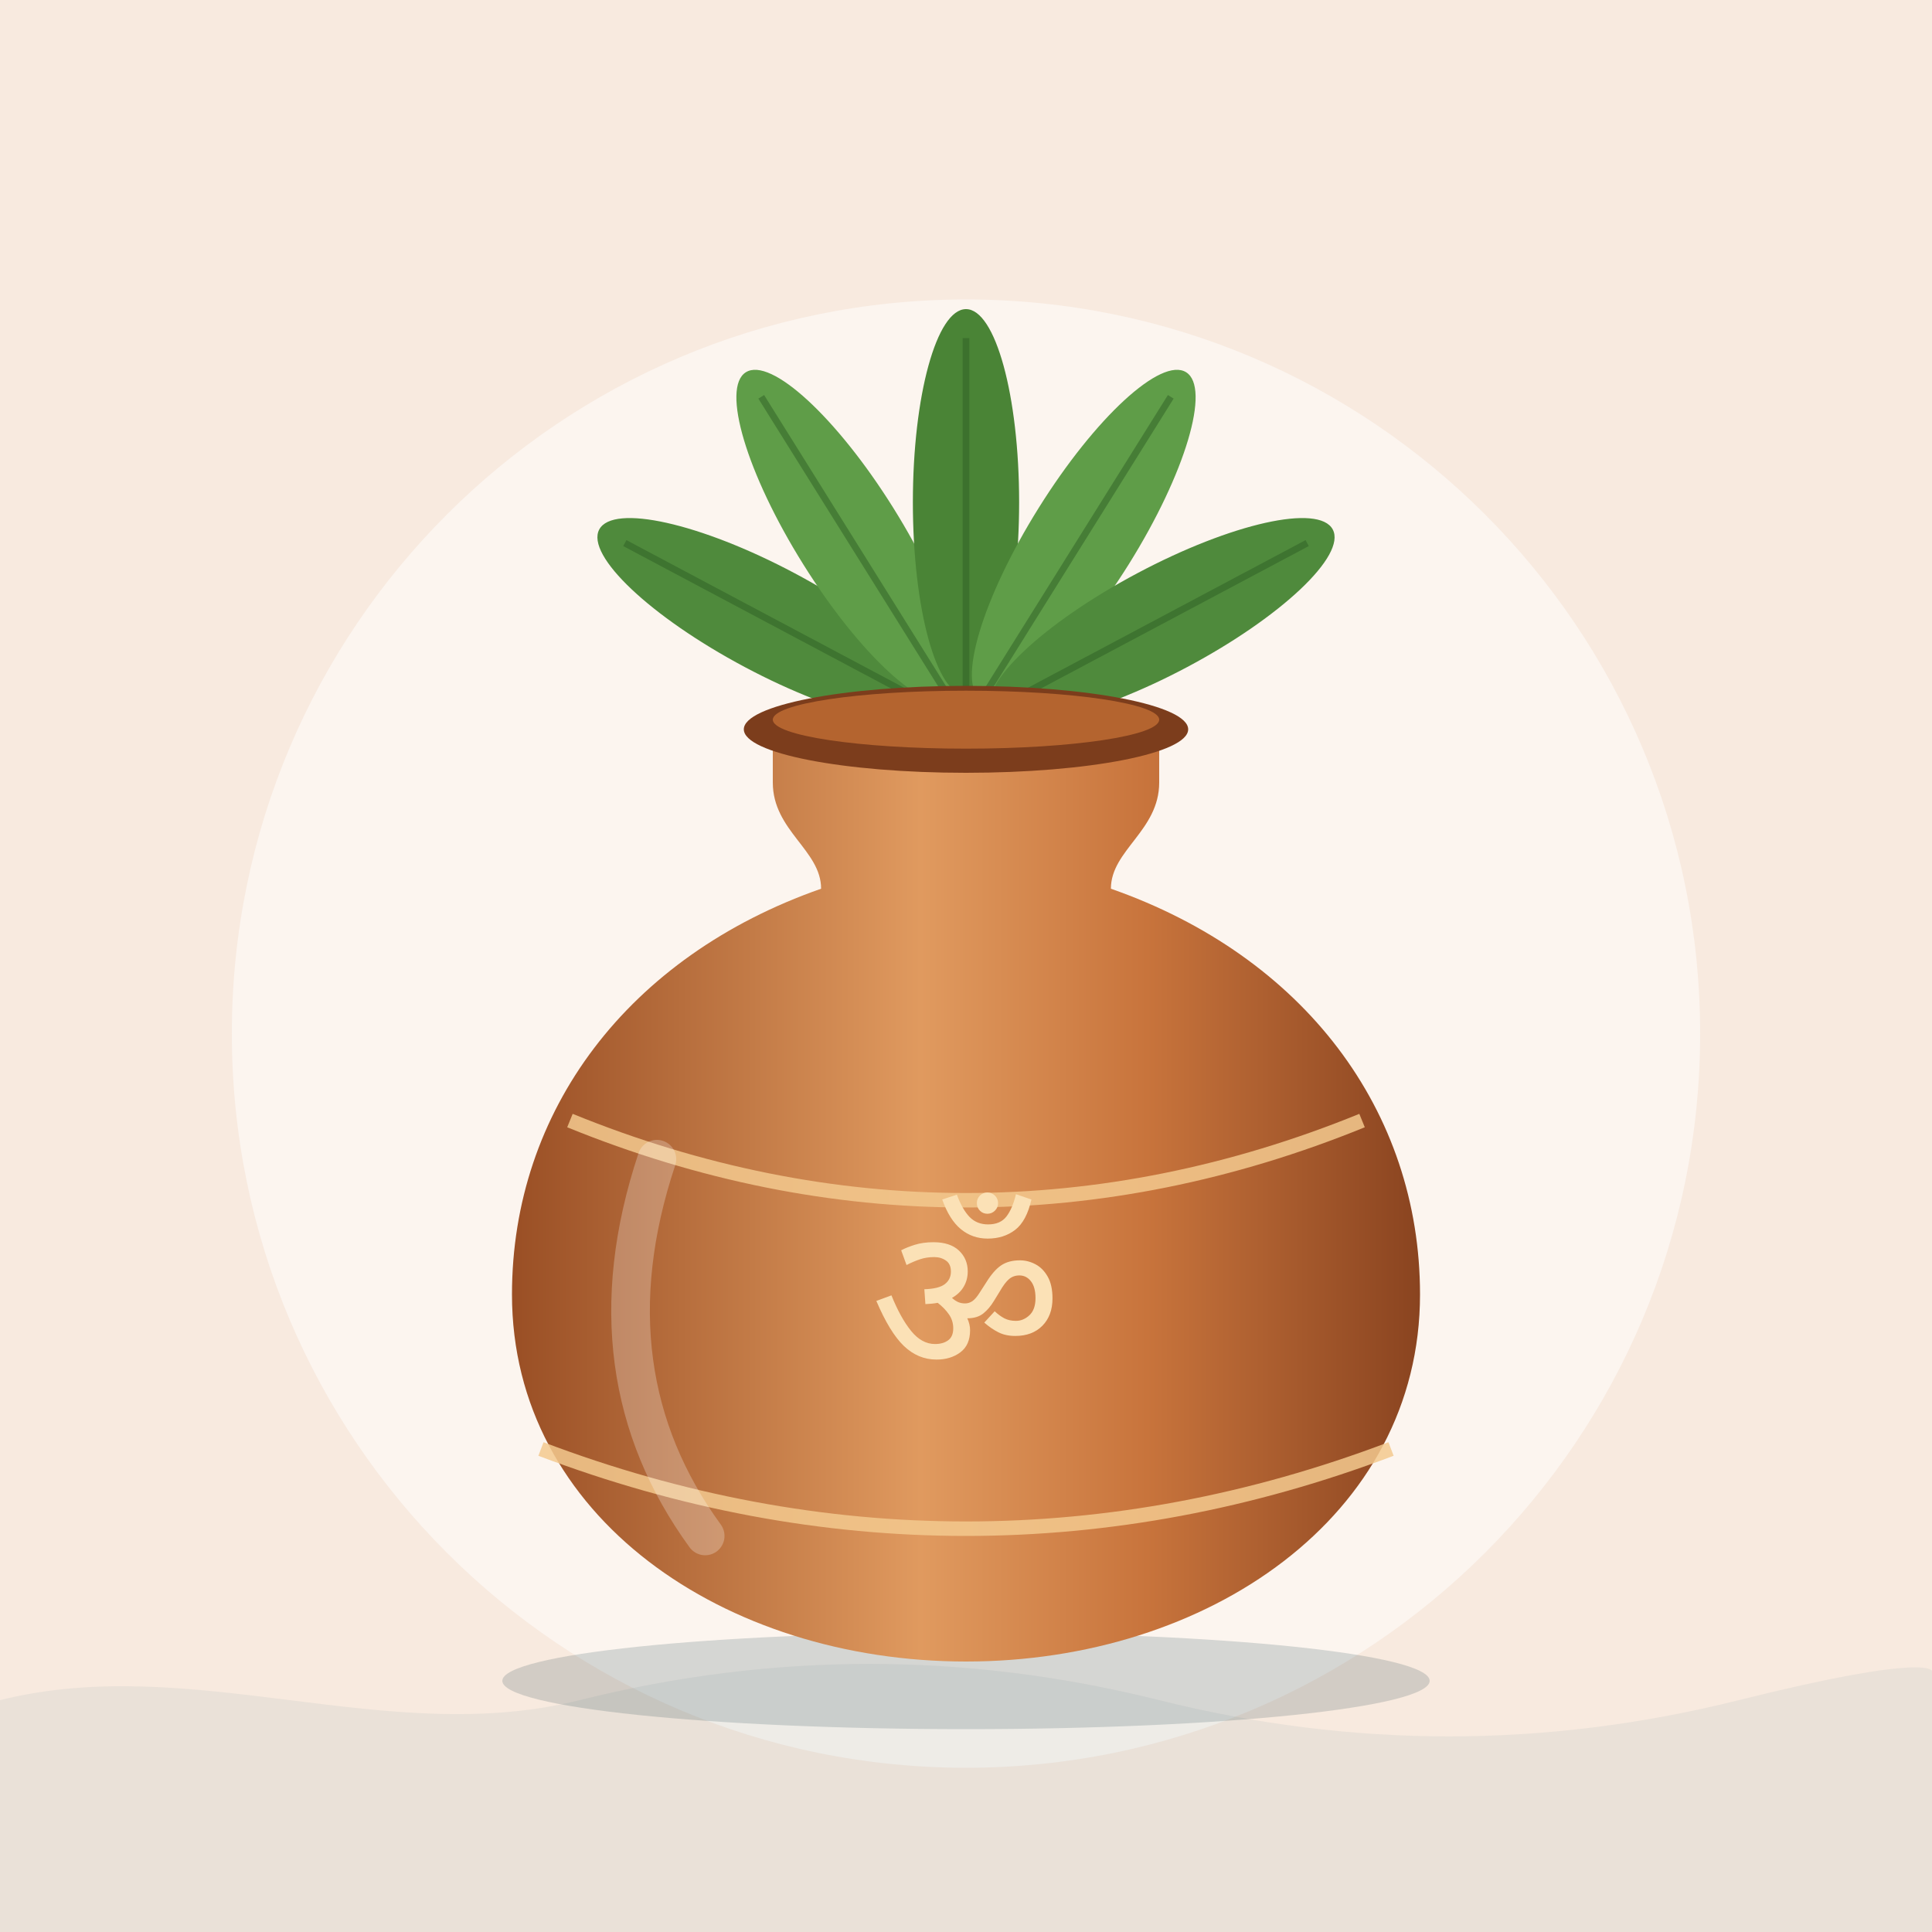
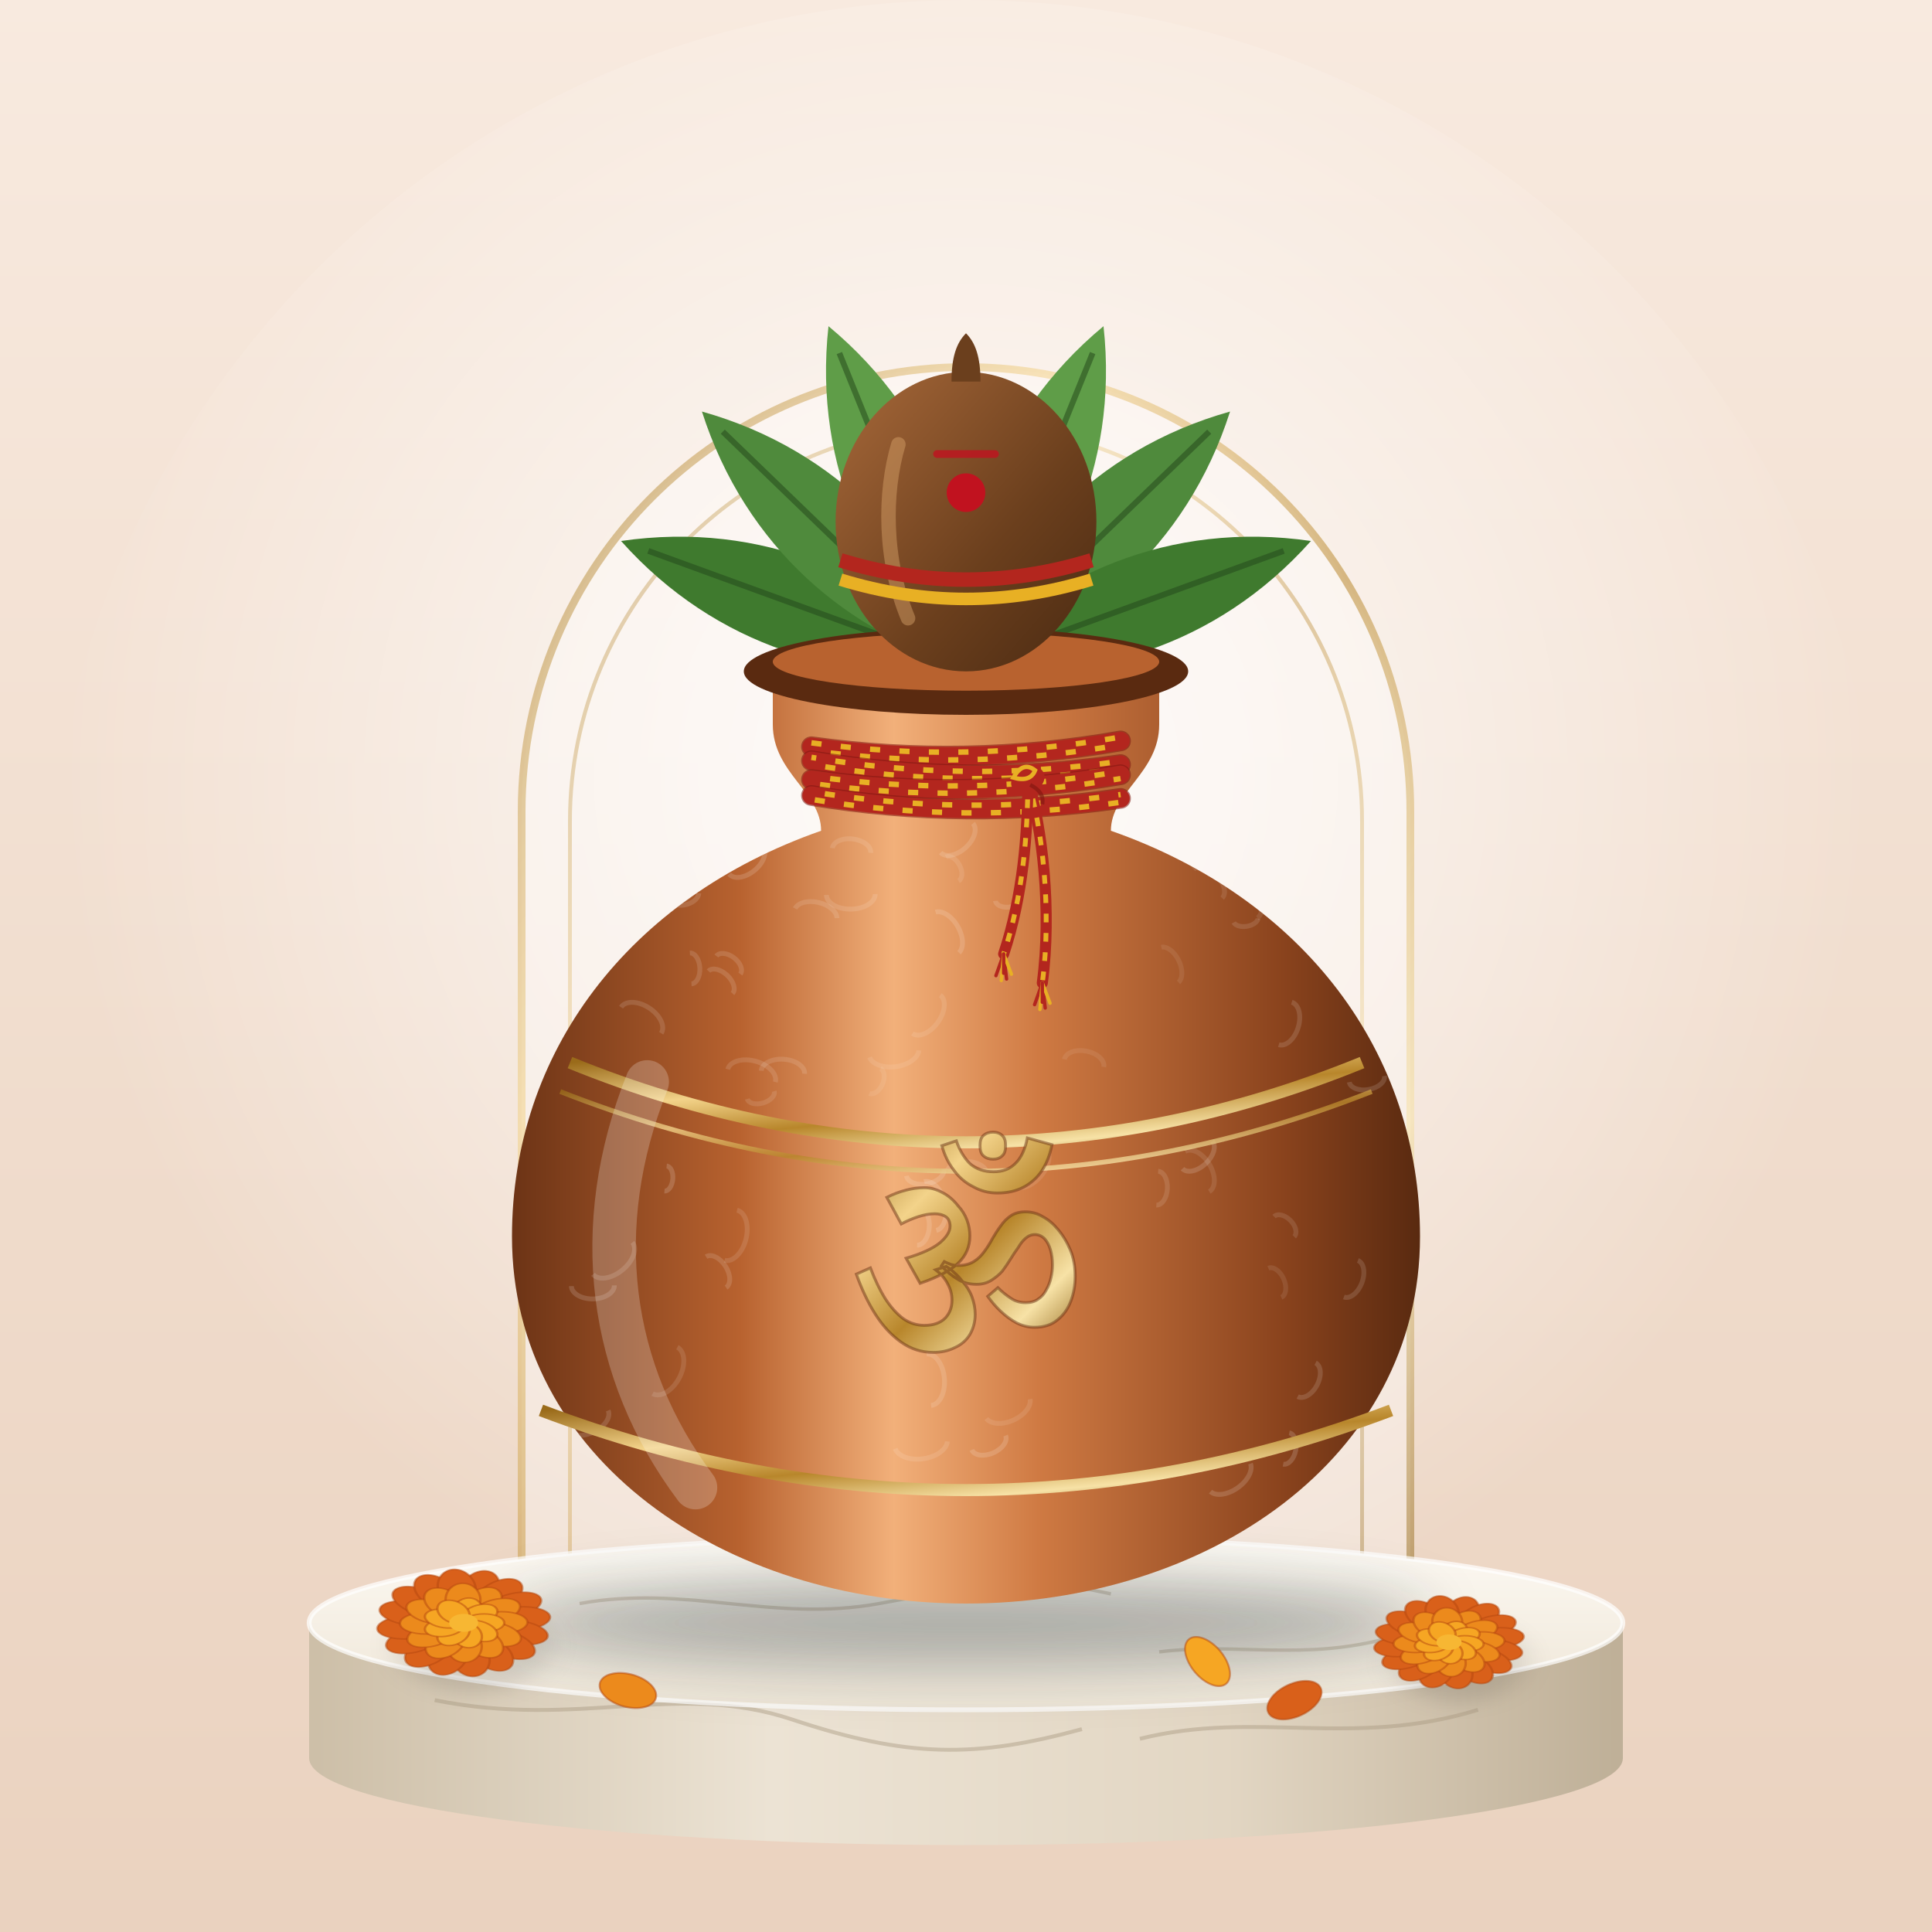
- <svg xmlns="http://www.w3.org/2000/svg" viewBox="0 0 400 400" width="400" height="400" role="img" aria-label="Copper kalash with mango leaves, filled with Gangajal">
+ <svg xmlns="http://www.w3.org/2000/svg" viewBox="0 0 400 400" width="400" height="400" role="img" aria-label="Purna kalash: a hand-beaten copper kalash with mango leaves, coconut and sacred thread">
  <defs>
-     <linearGradient id="water" x1="0" y1="0" x2="0" y2="1">
-       <stop offset="0" stop-color="#8fd0dd" stop-opacity=".85" />
-       <stop offset="1" stop-color="#2f8aa3" stop-opacity=".9" />
-     </linearGradient>
-     <linearGradient id="cap" x1="0" y1="0" x2="1" y2="0">
-       <stop offset="0" stop-color="#c8922f" />
-       <stop offset=".5" stop-color="#f1c868" />
-       <stop offset="1" stop-color="#b47f24" />
+     <linearGradient id="gold" x1="0" y1="0" x2="1" y2="1">
+       <stop offset="0" stop-color="#9a6b1a" />
+       <stop offset=".3" stop-color="#f3d38a" />
+       <stop offset=".55" stop-color="#b8862b" />
+       <stop offset=".8" stop-color="#f7e2a6" />
+       <stop offset="1" stop-color="#8f6418" />
+     </linearGradient>
+     <linearGradient id="marbleTop" x1="0" y1="0" x2="0" y2="1">
+       <stop offset="0" stop-color="#fdfaf4" />
+       <stop offset="1" stop-color="#eee5d6" />
+     </linearGradient>
+     <linearGradient id="marbleSide" x1="0" y1="0" x2="1" y2="0">
+       <stop offset="0" stop-color="#cdbfa8" />
+       <stop offset=".35" stop-color="#ece3d4" />
+       <stop offset=".7" stop-color="#e2d6c3" />
+       <stop offset="1" stop-color="#bfb098" />
    </linearGradient>
    <linearGradient id="copper" x1="0" y1="0" x2="1" y2="0">
-       <stop offset="0" stop-color="#9a4f25" />
-       <stop offset=".45" stop-color="#e09a5f" />
-       <stop offset=".7" stop-color="#c8743c" />
-       <stop offset="1" stop-color="#8a4420" />
-     </linearGradient>
-     <linearGradient id="wood" x1="0" y1="0" x2="0" y2="1">
-       <stop offset="0" stop-color="#c48d55" />
-       <stop offset="1" stop-color="#9a6a3a" />
-     </linearGradient>
-     <linearGradient id="kraft" x1="0" y1="0" x2="0" y2="1">
-       <stop offset="0" stop-color="#d4a46c" />
-       <stop offset="1" stop-color="#b9864f" />
-     </linearGradient>
-     <clipPath id="bottle-clip">
-       <path d="M182 96h36v34c0 16 48 22 48 60v126c0 14-11 24-25 24h-82c-14 0-25-10-25-24V190c0-38 48-44 48-60z" />
+       <stop offset="0" stop-color="#6d3416" />
+       <stop offset=".25" stop-color="#b8622f" />
+       <stop offset=".42" stop-color="#f2b07a" />
+       <stop offset=".58" stop-color="#cf7a43" />
+       <stop offset=".85" stop-color="#8a431d" />
+       <stop offset="1" stop-color="#5a2a10" />
+     </linearGradient>
+     <linearGradient id="coconut" x1="0" y1="0" x2="1" y2="1">
+       <stop offset="0" stop-color="#a8693a" />
+       <stop offset=".6" stop-color="#6b3f1d" />
+       <stop offset="1" stop-color="#4a2a12" />
+     </linearGradient>
+     <radialGradient id="glow" cx=".5" cy=".42" r=".5">
+       <stop offset="0" stop-color="#ffffff" stop-opacity=".85" />
+       <stop offset="1" stop-color="#ffffff" stop-opacity="0" />
+     </radialGradient>
+     <filter id="blur3" x="-20%" y="-50%" width="140%" height="200%">
+       <feGaussianBlur stdDeviation="3" />
+     </filter>
+     <filter id="blur6" x="-30%" y="-80%" width="160%" height="260%">
+       <feGaussianBlur stdDeviation="6" />
+     </filter>
+   </defs>
+   <linearGradient id="bg" x1="0" y1="0" x2="0" y2="1">
+     <stop offset="0" stop-color="#f8eadf" />
+     <stop offset="1" stop-color="#ead2bf" />
+   </linearGradient>
+   <rect width="400" height="400" fill="url(#bg)" />
+   <circle cx="200" cy="190" r="190" fill="url(#glow)" />
+   <path d="M108 336V168A92 92 0 0 1 292 168V336Z" fill="#ffffff" opacity=".32" />
+   <path d="M108 336V168A92 92 0 0 1 292 168V336" fill="none" stroke="url(#gold)" stroke-width="1.6" opacity=".55" />
+   <path d="M118 336V170A82 82 0 0 1 282 170V336" fill="none" stroke="url(#gold)" stroke-width=".8" opacity=".4" />
+   <g>
+     <path d="M64 336V364A136 18 0 0 0 336 364V336Z" fill="url(#marbleSide)" />
+     <path d="M90 352c30 6 50-4 74 4s38 8 60 2M236 360c24-6 44 2 70-6" stroke="#a89880" stroke-width=".8" fill="none" opacity=".45" />
+     <ellipse cx="200" cy="336" rx="136" ry="18" fill="url(#marbleTop)" />
+     <path d="M120 332c22-4 40 4 62 0s30-6 48-2M240 342c16-2 30 2 48-3" stroke="#bcae97" stroke-width=".7" fill="none" opacity=".5" />
+     <ellipse cx="200" cy="336" rx="136" ry="18" fill="none" stroke="#ffffff" stroke-opacity=".7" stroke-width="1" />
+   </g>
+   <ellipse cx="200" cy="336" rx="96" ry="9" fill="#1d2a2e" opacity=".35" filter="url(#blur6)" />
+   <g transform="translate(0 -12)">
+     <g transform="rotate(-70 200 150)">
+       <path d="M200 150C188 128 186 100 200 74C214 100 212 128 200 150Z" fill="#3f7a2e" />
+       <path d="M200 148V80" stroke="#24481b" stroke-width="1.2" opacity=".55" />
+     </g>
+     <g transform="rotate(-46 200 150)">
+       <path d="M200 150C188 128 186 100 200 74C214 100 212 128 200 150Z" fill="#4f8a3c" />
+       <path d="M200 148V80" stroke="#24481b" stroke-width="1.2" opacity=".55" />
+     </g>
+     <g transform="rotate(-22 200 150)">
+       <path d="M200 150C188 128 186 100 200 74C214 100 212 128 200 150Z" fill="#5f9d48" />
+       <path d="M200 148V80" stroke="#24481b" stroke-width="1.2" opacity=".55" />
+     </g>
+     <g transform="rotate(22 200 150)">
+       <path d="M200 150C188 128 186 100 200 74C214 100 212 128 200 150Z" fill="#5f9d48" />
+       <path d="M200 148V80" stroke="#24481b" stroke-width="1.2" opacity=".55" />
+     </g>
+     <g transform="rotate(46 200 150)">
+       <path d="M200 150C188 128 186 100 200 74C214 100 212 128 200 150Z" fill="#4f8a3c" />
+       <path d="M200 148V80" stroke="#24481b" stroke-width="1.2" opacity=".55" />
+     </g>
+     <g transform="rotate(70 200 150)">
+       <path d="M200 150C188 128 186 100 200 74C214 100 212 128 200 150Z" fill="#3f7a2e" />
+       <path d="M200 148V80" stroke="#24481b" stroke-width="1.2" opacity=".55" />
+     </g>
+     <clipPath id="kbody">
+       <path d="M160 150h80v12c0 10-10 14-10 22c40 14 64 46 64 84c0 46-44 76-94 76s-94-30-94-76c0-38 24-70 64-84c0-8-10-12-10-22z" />
    </clipPath>
-   </defs>
-   <rect width="400" height="400" fill="#f8eadf" />
-   <circle cx="200" cy="214" r="152" fill="#ffffff" opacity=".5" />
-   <path d="M0 352c40-10 80 10 120 0s80-10 120 0 80 10 120 0 40-6 40-6V400H0z" fill="#0f5161" opacity=".06" />
-   <ellipse cx="200" cy="348" rx="96" ry="10" fill="#082e37" opacity=".16" />
-   <ellipse cx="200" cy="104" rx="11" ry="40" fill="#4f8a3c" transform="rotate(-62 200 150)" />
-   <ellipse cx="200" cy="104" rx="11" ry="40" fill="#5f9d48" transform="rotate(-32 200 150)" />
-   <ellipse cx="200" cy="104" rx="11" ry="40" fill="#4a8436" transform="rotate(0 200 150)" />
-   <ellipse cx="200" cy="104" rx="11" ry="40" fill="#5f9d48" transform="rotate(32 200 150)" />
-   <ellipse cx="200" cy="104" rx="11" ry="40" fill="#4f8a3c" transform="rotate(62 200 150)" />
-   <path d="M200 70v74" stroke="#2f5e24" stroke-opacity=".5" stroke-width="1.4" transform="rotate(-62 200 150)" />
-   <path d="M200 70v74" stroke="#2f5e24" stroke-opacity=".5" stroke-width="1.4" transform="rotate(-32 200 150)" />
-   <path d="M200 70v74" stroke="#2f5e24" stroke-opacity=".5" stroke-width="1.4" transform="rotate(0 200 150)" />
-   <path d="M200 70v74" stroke="#2f5e24" stroke-opacity=".5" stroke-width="1.4" transform="rotate(32 200 150)" />
-   <path d="M200 70v74" stroke="#2f5e24" stroke-opacity=".5" stroke-width="1.4" transform="rotate(62 200 150)" />
-   <path d="M160 150h80v12c0 10-10 14-10 22c40 14 64 46 64 84c0 46-44 76-94 76s-94-30-94-76c0-38 24-70 64-84c0-8-10-12-10-22z" fill="url(#copper)" />
-   <ellipse cx="200" cy="151" rx="46" ry="9" fill="#7c3d1c" />
-   <ellipse cx="200" cy="149" rx="40" ry="6" fill="#b4642f" />
-   <path d="M118 232c54 22 110 22 164 0" stroke="#f3c98e" stroke-width="3" fill="none" opacity=".85" />
-   <path d="M112 300c58 22 118 22 176 0" stroke="#f3c98e" stroke-width="3" fill="none" opacity=".85" />
-   <text x="200" y="285" text-anchor="middle" font-family="'Noto Sans Devanagari', 'Nirmala UI', 'Mangal', serif" font-size="44" fill="#fbe1b6">ॐ</text>
-   <path d="M136 240c-10 30-6 56 10 78" stroke="#ffffff" stroke-width="8" stroke-linecap="round" opacity=".25" fill="none" />
+     <path d="M160 150h80v12c0 10-10 14-10 22c40 14 64 46 64 84c0 46-44 76-94 76s-94-30-94-76c0-38 24-70 64-84c0-8-10-12-10-22z" fill="url(#copper)" />
+     <g clip-path="url(#kbody)">
+       <path d="M164.5 201.1a4.5 2.7 0 0 1 8.9 0" stroke="#ffffff" stroke-width="1" fill="none" opacity="0.12" transform="rotate(13 169.0 201.1)" />
+       <path d="M172.3 188.1a4.0 2.4 0 0 1 8.0 0" stroke="#ffffff" stroke-width="1" fill="none" opacity="0.11" transform="rotate(7 176.4 188.1)" />
+       <path d="M120.5 192.7a3.8 2.3 0 0 1 7.5 0" stroke="#ffffff" stroke-width="1" fill="none" opacity="0.09" transform="rotate(149 124.3 192.7)" />
+       <path d="M145.9 267.8a5.3 3.2 0 0 1 10.7 0" stroke="#ffffff" stroke-width="1" fill="none" opacity="0.11" transform="rotate(104 151.3 267.8)" />
+       <path d="M278.7 186.5a5.1 3.0 0 0 1 10.2 0" stroke="#ffffff" stroke-width="1" fill="none" opacity="0.09" transform="rotate(52 283.8 186.5)" />
+       <path d="M127.8 223.2a4.9 3.0 0 0 1 9.9 0" stroke="#ffffff" stroke-width="1" fill="none" opacity="0.13" transform="rotate(33 132.7 223.2)" />
+       <path d="M220.3 232.1a4.1 2.5 0 0 1 8.3 0" stroke="#ffffff" stroke-width="1" fill="none" opacity="0.08" transform="rotate(11 224.4 232.1)" />
+       <path d="M144.5 275.3a3.8 2.3 0 0 1 7.6 0" stroke="#ffffff" stroke-width="1" fill="none" opacity="0.13" transform="rotate(57 148.2 275.3)" />
+       <path d="M186.9 222.0a4.9 2.9 0 0 1 9.8 0" stroke="#ffffff" stroke-width="1" fill="none" opacity="0.10" transform="rotate(126 191.8 222.0)" />
+       <path d="M208.0 253.5a5.1 3.1 0 0 1 10.3 0" stroke="#ffffff" stroke-width="1" fill="none" opacity="0.10" transform="rotate(131 213.1 253.5)" />
+       <path d="M280.8 196.5a3.8 2.3 0 0 1 7.5 0" stroke="#ffffff" stroke-width="1" fill="none" opacity="0.09" transform="rotate(136 284.5 196.5)" />
+       <path d="M193.6 185.5a4.5 2.7 0 0 1 9.0 0" stroke="#ffffff" stroke-width="1" fill="none" opacity="0.13" transform="rotate(138 198.1 185.5)" />
+       <path d="M261.5 223.9a4.6 2.8 0 0 1 9.2 0" stroke="#ffffff" stroke-width="1" fill="none" opacity="0.13" transform="rotate(107 266.1 223.9)" />
+       <path d="M187.0 297.6a5.3 3.2 0 0 1 10.7 0" stroke="#ffffff" stroke-width="1" fill="none" opacity="0.13" transform="rotate(85 192.3 297.6)" />
+       <path d="M118.2 278.2a4.4 2.7 0 0 1 8.9 0" stroke="#ffffff" stroke-width="1" fill="none" opacity="0.15" transform="rotate(179 122.7 278.2)" />
+       <path d="M157.6 234.0a4.5 2.7 0 0 1 9.0 0" stroke="#ffffff" stroke-width="1" fill="none" opacity="0.12" transform="rotate(4 162.1 234.0)" />
+       <path d="M138.9 196.4a2.7 1.6 0 0 1 5.4 0" stroke="#ffffff" stroke-width="1" fill="none" opacity="0.09" transform="rotate(138 141.6 196.4)" />
+       <path d="M150.5 234.7a5.1 3.1 0 0 1 10.2 0" stroke="#ffffff" stroke-width="1" fill="none" opacity="0.12" transform="rotate(15 155.6 234.7)" />
+       <path d="M203.7 303.7a5.0 3.0 0 0 1 9.9 0" stroke="#ffffff" stroke-width="1" fill="none" opacity="0.10" transform="rotate(156 208.7 303.7)" />
+       <path d="M179.9 230.2a5.2 3.1 0 0 1 10.3 0" stroke="#ffffff" stroke-width="1" fill="none" opacity="0.09" transform="rotate(172 185.1 230.2)" />
+       <path d="M139.8 212.5a3.2 1.9 0 0 1 6.4 0" stroke="#ffffff" stroke-width="1" fill="none" opacity="0.13" transform="rotate(87 143.0 212.5)" />
+       <path d="M154.5 180.6a3.8 2.3 0 0 1 7.5 0" stroke="#ffffff" stroke-width="1" fill="none" opacity="0.13" transform="rotate(66 158.2 180.6)" />
+       <path d="M275.7 276.7a4.0 2.4 0 0 1 8.1 0" stroke="#ffffff" stroke-width="1" fill="none" opacity="0.13" transform="rotate(111 279.7 276.7)" />
+       <path d="M116.7 305.9a4.8 2.9 0 0 1 9.7 0" stroke="#ffffff" stroke-width="1" fill="none" opacity="0.14" transform="rotate(157 121.5 305.9)" />
+       <path d="M178.2 235.9a2.8 1.7 0 0 1 5.6 0" stroke="#ffffff" stroke-width="1" fill="none" opacity="0.08" transform="rotate(114 181.1 235.9)" />
+       <path d="M120.9 209.2a3.0 1.8 0 0 1 6.0 0" stroke="#ffffff" stroke-width="1" fill="none" opacity="0.08" transform="rotate(61 123.9 209.2)" />
+       <path d="M109.2 201.2a2.8 1.7 0 0 1 5.6 0" stroke="#ffffff" stroke-width="1" fill="none" opacity="0.08" transform="rotate(65 112.0 201.2)" />
+       <path d="M262.9 266.0a2.9 1.8 0 0 1 5.9 0" stroke="#ffffff" stroke-width="1" fill="none" opacity="0.11" transform="rotate(45 265.9 266.0)" />
+       <path d="M171.0 197.2a5.0 3.0 0 0 1 10.1 0" stroke="#ffffff" stroke-width="1" fill="none" opacity="0.12" transform="rotate(179 176.1 197.2)" />
+       <path d="M194.3 192.0a2.8 1.7 0 0 1 5.6 0" stroke="#ffffff" stroke-width="1" fill="none" opacity="0.10" transform="rotate(62 197.2 192.0)" />
+       <path d="M255.3 202.6a2.6 1.5 0 0 1 5.1 0" stroke="#ffffff" stroke-width="1" fill="none" opacity="0.12" transform="rotate(171 257.9 202.6)" />
+       <path d="M135.2 256.0a2.6 1.5 0 0 1 5.2 0" stroke="#ffffff" stroke-width="1" fill="none" opacity="0.16" transform="rotate(95 137.8 256.0)" />
+       <path d="M260.7 277.5a3.3 2.0 0 0 1 6.6 0" stroke="#ffffff" stroke-width="1" fill="none" opacity="0.09" transform="rotate(66 263.9 277.5)" />
+       <path d="M243.0 254.6a4.8 2.9 0 0 1 9.7 0" stroke="#ffffff" stroke-width="1" fill="none" opacity="0.10" transform="rotate(59 247.9 254.6)" />
+       <path d="M249.8 317.9a5.1 3.0 0 0 1 10.1 0" stroke="#ffffff" stroke-width="1" fill="none" opacity="0.15" transform="rotate(145 254.8 317.9)" />
+       <path d="M238.2 211.7a4.1 2.4 0 0 1 8.1 0" stroke="#ffffff" stroke-width="1" fill="none" opacity="0.08" transform="rotate(64 242.2 211.7)" />
+       <path d="M113.6 219.1a3.3 2.0 0 0 1 6.6 0" stroke="#ffffff" stroke-width="1" fill="none" opacity="0.16" transform="rotate(125 116.9 219.1)" />
+       <path d="M185.2 311.2a5.5 3.3 0 0 1 10.9 0" stroke="#ffffff" stroke-width="1" fill="none" opacity="0.11" transform="rotate(172 190.7 311.2)" />
+       <path d="M147.7 211.8a3.1 1.9 0 0 1 6.2 0" stroke="#ffffff" stroke-width="1" fill="none" opacity="0.13" transform="rotate(37 150.8 211.8)" />
+       <path d="M266.5 297.7a3.9 2.4 0 0 1 7.9 0" stroke="#ffffff" stroke-width="1" fill="none" opacity="0.14" transform="rotate(118 270.5 297.7)" />
+       <path d="M121.7 272.5a5.2 3.1 0 0 1 10.5 0" stroke="#ffffff" stroke-width="1" fill="none" opacity="0.14" transform="rotate(141 126.9 272.5)" />
+       <path d="M191.3 205.0a4.9 2.9 0 0 1 9.7 0" stroke="#ffffff" stroke-width="1" fill="none" opacity="0.14" transform="rotate(60 196.1 205.0)" />
+       <path d="M279.3 235.4a3.7 2.2 0 0 1 7.4 0" stroke="#ffffff" stroke-width="1" fill="none" opacity="0.14" transform="rotate(170 283.0 235.4)" />
+       <path d="M139.0 197.8a3.0 1.8 0 0 1 5.9 0" stroke="#ffffff" stroke-width="1" fill="none" opacity="0.14" transform="rotate(163 141.9 197.8)" />
+       <path d="M132.3 295.7a5.4 3.3 0 0 1 10.9 0" stroke="#ffffff" stroke-width="1" fill="none" opacity="0.11" transform="rotate(118 137.7 295.7)" />
+       <path d="M206.0 198.3a2.5 1.5 0 0 1 5.1 0" stroke="#ffffff" stroke-width="1" fill="none" opacity="0.13" transform="rotate(175 208.6 198.3)" />
+       <path d="M200.9 310.7a3.8 2.3 0 0 1 7.6 0" stroke="#ffffff" stroke-width="1" fill="none" opacity="0.15" transform="rotate(157 204.7 310.7)" />
+       <path d="M145.8 215.3a3.4 2.0 0 0 1 6.8 0" stroke="#ffffff" stroke-width="1" fill="none" opacity="0.13" transform="rotate(43 149.1 215.3)" />
+       <path d="M154.8 238.7a2.9 1.7 0 0 1 5.8 0" stroke="#ffffff" stroke-width="1" fill="none" opacity="0.11" transform="rotate(164 157.6 238.7)" />
+       <path d="M187.4 261.7a5.2 3.1 0 0 1 10.4 0" stroke="#ffffff" stroke-width="1" fill="none" opacity="0.15" transform="rotate(76 192.6 261.7)" />
+       <path d="M196.2 254.5a4.1 2.4 0 0 1 8.1 0" stroke="#ffffff" stroke-width="1" fill="none" opacity="0.12" transform="rotate(3 200.3 254.5)" />
+       <path d="M139.3 180.6a4.9 2.9 0 0 1 9.8 0" stroke="#ffffff" stroke-width="1" fill="none" opacity="0.12" transform="rotate(31 144.2 180.6)" />
+       <path d="M236.2 257.9a3.5 2.1 0 0 1 7.0 0" stroke="#ffffff" stroke-width="1" fill="none" opacity="0.12" transform="rotate(93 239.6 257.9)" />
+       <path d="M245.9 194.9a4.2 2.5 0 0 1 8.4 0" stroke="#ffffff" stroke-width="1" fill="none" opacity="0.10" transform="rotate(45 250.0 194.9)" />
+       <path d="M243.7 251.1a4.2 2.5 0 0 1 8.4 0" stroke="#ffffff" stroke-width="1" fill="none" opacity="0.15" transform="rotate(137 247.9 251.1)" />
+       <path d="M186.0 265.8a4.0 2.4 0 0 1 8.0 0" stroke="#ffffff" stroke-width="1" fill="none" opacity="0.14" transform="rotate(92 190.0 265.8)" />
+       <path d="M187.7 254.7a3.9 2.4 0 0 1 7.9 0" stroke="#ffffff" stroke-width="1" fill="none" opacity="0.14" transform="rotate(169 191.6 254.7)" />
+       <path d="M263.0 311.9a3.3 2.0 0 0 1 6.6 0" stroke="#ffffff" stroke-width="1" fill="none" opacity="0.16" transform="rotate(101 266.3 311.9)" />
+       <path d="M257.0 199.2a2.9 1.7 0 0 1 5.7 0" stroke="#ffffff" stroke-width="1" fill="none" opacity="0.09" transform="rotate(80 259.8 199.2)" />
+       <path d="M149.8 190.2a4.5 2.7 0 0 1 9.0 0" stroke="#ffffff" stroke-width="1" fill="none" opacity="0.15" transform="rotate(141 154.4 190.2)" />
+     </g>
+     <path d="M118 232c54 22 110 22 164 0" stroke="url(#gold)" stroke-width="2.5" fill="none" />
+     <path d="M116 238c56 22 112 22 168 0" stroke="url(#gold)" stroke-width="1" fill="none" opacity=".8" />
+     <path d="M112 304c58 22 118 22 176 0" stroke="url(#gold)" stroke-width="2.5" fill="none" />
+     <path d="M214.2 286.8Q212.3 286.8 210.5 285.9Q208.8 285.0 207.2 283.5Q205.7 282.1 204.5 280.4L206.6 278.6Q207.9 279.9 209.3 280.8Q210.6 281.7 212.4 281.7Q213.9 281.7 214.9 281.0Q216.0 280.3 216.6 279.1Q217.3 277.9 217.6 276.5Q217.9 275.2 217.9 273.9Q217.9 272.2 217.5 270.8Q217.1 269.4 216.3 268.5Q215.4 267.6 214.3 267.6Q213.2 267.6 212.3 268.4Q211.5 269.1 210.8 270.3Q210.0 271.4 209.2 272.7Q208.4 274.0 207.5 275.2Q206.5 276.3 205.2 277.1Q203.9 277.9 202.2 277.9Q199.8 277.9 198.2 276.8Q196.5 275.8 194.9 274.1L195.5 273.2Q196.1 273.5 196.9 273.8Q197.6 274.0 198.4 274.0Q200.3 274.0 201.6 273.2Q202.9 272.4 203.8 271.1Q204.7 269.9 205.5 268.4Q206.3 267.0 207.2 265.8Q208.1 264.5 209.3 263.7Q210.5 262.9 212.3 262.9Q214.3 262.9 215.9 263.9Q217.6 264.8 219.0 266.5Q220.6 268.4 221.6 270.8Q222.6 273.2 222.6 276.3Q222.6 279.0 221.7 281.4Q220.8 283.8 218.9 285.3Q217.1 286.8 214.2 286.8ZM193.2 292.0Q189.6 292.0 186.6 289.9Q183.6 287.8 181.3 284.2Q179.0 280.6 177.3 275.8L180.2 274.5Q181.6 278.2 183.3 280.9Q185.0 283.5 187.0 285.0Q189.0 286.4 191.4 286.4Q194.2 286.4 195.7 284.9Q197.1 283.4 197.1 281.2Q197.1 279.4 196.2 277.8Q195.4 276.2 193.7 274.9L195.9 274.2Q196.9 274.8 197.7 275.6Q198.5 276.3 199.1 277.1Q200.5 278.6 201.2 280.4Q201.9 282.3 201.9 284.1Q201.9 286.4 200.8 288.3Q199.7 290.1 197.7 291.0Q195.7 292.0 193.2 292.0ZM190.5 277.7 187.6 272.5Q192.4 271.1 194.6 269.3Q196.7 267.5 196.7 265.9Q196.7 264.5 195.8 263.9Q194.9 263.3 193.5 263.3Q192.0 263.3 190.1 263.9Q188.3 264.5 186.6 265.4L183.6 259.9Q185.6 258.9 187.6 258.4Q189.5 257.9 191.3 257.9Q193.3 257.9 195.1 258.9Q196.9 259.8 198.4 261.7Q199.6 263.0 200.2 264.6Q200.8 266.2 200.8 267.9Q200.8 271.2 198.4 273.5Q196.0 275.8 190.5 277.7ZM206.5 259.0Q203.8 259.0 201.5 257.7Q199.1 256.5 197.5 254.3Q195.8 252.1 195.0 249.2L198.0 248.2Q199.0 251.1 200.8 252.9Q202.7 254.6 205.7 254.6Q208.5 254.6 210.2 252.9Q212.0 251.2 212.7 247.6L217.8 249.0Q217.2 252.1 215.7 254.4Q214.2 256.6 211.9 257.8Q209.6 259.0 206.5 259.0ZM205.6 252.0Q204.4 252.0 203.6 251.3Q202.9 250.7 202.9 249.2Q202.9 247.7 203.6 247.1Q204.4 246.4 205.6 246.4Q206.8 246.4 207.5 247.1Q208.2 247.7 208.2 249.2Q208.2 250.7 207.5 251.3Q206.8 252.0 205.6 252.0Z" fill="url(#gold)" stroke="#6d3416" stroke-width=".6" stroke-opacity=".5" />
+     <path d="M134 236c-12 30-8 60 10 84" stroke="#ffffff" stroke-width="9" stroke-linecap="round" opacity=".22" fill="none" />
+     <path d="M168 166.6Q200.0 171.0 232 165.4" stroke="#7d150f" stroke-width="4.28" fill="none" stroke-linecap="round" opacity=".55" />
+     <path d="M168 166.6Q200.0 171.0 232 165.4" stroke="#b3261e" stroke-width="3.78" fill="none" stroke-linecap="round" />
+     <path d="M168 165.8Q200.0 170.2 232 164.6" stroke="#e8b024" stroke-width="1.13" fill="none" stroke-dasharray="2.1 4.0" stroke-dashoffset="0.0" />
+     <path d="M168 167.4Q200.0 171.8 232 166.2" stroke="#e8b024" stroke-width="1.13" fill="none" stroke-dasharray="2.1 4.0" stroke-dashoffset="2.1" />
+     <path d="M168 169.5Q200.0 174.9 232 170.3" stroke="#7d150f" stroke-width="4.28" fill="none" stroke-linecap="round" opacity=".55" />
+     <path d="M168 169.5Q200.0 174.9 232 170.3" stroke="#b3261e" stroke-width="3.78" fill="none" stroke-linecap="round" />
+     <path d="M168 168.8Q200.0 174.2 232 169.6" stroke="#e8b024" stroke-width="1.13" fill="none" stroke-dasharray="2.1 4.0" stroke-dashoffset="1.1" />
+     <path d="M168 170.3Q200.0 175.7 232 171.1" stroke="#e8b024" stroke-width="1.13" fill="none" stroke-dasharray="2.1 4.0" stroke-dashoffset="3.2" />
+     <path d="M168 173.4Q200.0 177.9 232 172.4" stroke="#7d150f" stroke-width="4.28" fill="none" stroke-linecap="round" opacity=".55" />
+     <path d="M168 173.4Q200.0 177.9 232 172.4" stroke="#b3261e" stroke-width="3.78" fill="none" stroke-linecap="round" />
+     <path d="M168 172.7Q200.0 177.2 232 171.7" stroke="#e8b024" stroke-width="1.13" fill="none" stroke-dasharray="2.1 4.0" stroke-dashoffset="2.2" />
+     <path d="M168 174.2Q200.0 178.7 232 173.2" stroke="#e8b024" stroke-width="1.13" fill="none" stroke-dasharray="2.1 4.0" stroke-dashoffset="4.3" />
+     <path d="M168 176.7Q200.0 182.0 232 177.3" stroke="#7d150f" stroke-width="4.28" fill="none" stroke-linecap="round" opacity=".55" />
+     <path d="M168 176.7Q200.0 182.0 232 177.3" stroke="#b3261e" stroke-width="3.78" fill="none" stroke-linecap="round" />
+     <path d="M168 175.9Q200.0 181.2 232 176.5" stroke="#e8b024" stroke-width="1.13" fill="none" stroke-dasharray="2.1 4.0" stroke-dashoffset="3.3" />
+     <path d="M168 177.5Q200.0 182.8 232 178.1" stroke="#e8b024" stroke-width="1.13" fill="none" stroke-dasharray="2.1 4.0" stroke-dashoffset="5.4" />
+     <path d="M212.8 173.5c3 10 5 27 3 42" stroke="#b3261e" stroke-width="2.3" fill="none" stroke-linecap="round" />
+     <path d="M212.8 173.5c3 10 5 27 3 42" stroke="#e8b024" stroke-width="1" fill="none" stroke-dasharray="1.8 2.2" />
+     <path d="M215.8 215.5l-1.6 4.5" stroke="#b3261e" stroke-width=".7" stroke-linecap="round" />
+     <path d="M215.8 215.5l-0.5 5.5" stroke="#e8b024" stroke-width=".7" stroke-linecap="round" />
+     <path d="M215.8 215.5l0.6 5.2" stroke="#b3261e" stroke-width=".7" stroke-linecap="round" />
+     <path d="M215.8 215.5l1.6 4.2" stroke="#e8b024" stroke-width=".7" stroke-linecap="round" />
+     <path d="M215.8 215.5l0 4" stroke="#b3261e" stroke-width=".7" stroke-linecap="round" />
+     <path d="M212.8 173.5c0 11 -1 24 -5 36" stroke="#b3261e" stroke-width="2.3" fill="none" stroke-linecap="round" />
+     <path d="M212.8 173.5c0 11 -1 24 -5 36" stroke="#e8b024" stroke-width="1" fill="none" stroke-dasharray="1.8 2.2" />
+     <path d="M207.8 209.5l-1.6 4.5" stroke="#b3261e" stroke-width=".7" stroke-linecap="round" />
+     <path d="M207.8 209.5l-0.5 5.5" stroke="#e8b024" stroke-width=".7" stroke-linecap="round" />
+     <path d="M207.8 209.5l0.6 5.2" stroke="#b3261e" stroke-width=".7" stroke-linecap="round" />
+     <path d="M207.8 209.5l1.6 4.2" stroke="#e8b024" stroke-width=".7" stroke-linecap="round" />
+     <path d="M207.8 209.5l0 4" stroke="#b3261e" stroke-width=".7" stroke-linecap="round" />
+     <ellipse cx="212.8" cy="173.5" rx="3.6" ry="2.7" fill="#b3261e" transform="rotate(-25 212.8 173.5)" />
+     <path d="M209.8 173.0q2-3.5 4.5-1.5q-1 2.5-4.5 1.5z" fill="none" stroke="#e8b024" stroke-width=".9" />
+     <path d="M213.3 174.5q3 1.5 2.5 4" fill="none" stroke="#7d150f" stroke-width=".8" opacity=".6" />
+     <ellipse cx="200" cy="151" rx="46" ry="9" fill="#5a2a10" />
+     <ellipse cx="200" cy="149" rx="40" ry="6" fill="#b8622f" />
+     <ellipse cx="200" cy="120" rx="27" ry="31" fill="url(#coconut)" />
+     <path d="M197 91c0-5 1-8 3-10c2 2 3 5 3 10" fill="#6b3f1d" />
+     <path d="M186 104c-3 10-3 24 2 36" stroke="#d9a56b" stroke-width="3" fill="none" opacity=".45" stroke-linecap="round" />
+     <path d="M174 128Q200 136 226 128" stroke="#b3261e" stroke-width="3" fill="none" />
+     <path d="M174 132Q200 140 226 132" stroke="#e8b024" stroke-width="2.6" fill="none" />
+     <circle cx="200" cy="114" r="4" fill="#c1121f" />
+     <path d="M194 106h12" stroke="#c1121f" stroke-width="1.6" stroke-linecap="round" opacity=".8" />
+   </g>
+   <g transform="translate(96 336) scale(1 0.62)">
+     <circle r="15.8" fill="#000" opacity=".12" transform="translate(2 7.5)" filter="url(#blur3)" />
+     <g stroke="#b5470f" stroke-width=".5" stroke-opacity=".5">
+       <g fill="#d9601a">
+         <ellipse cy="-11.7" rx="3.9" ry="6.3" transform="rotate(16)" />
+         <ellipse cy="-11.7" rx="3.9" ry="6.3" transform="rotate(38)" />
+         <ellipse cy="-11.7" rx="3.9" ry="6.3" transform="rotate(61)" />
+         <ellipse cy="-11.7" rx="3.9" ry="6.3" transform="rotate(83)" />
+         <ellipse cy="-11.7" rx="3.9" ry="6.3" transform="rotate(106)" />
+         <ellipse cy="-11.7" rx="3.9" ry="6.3" transform="rotate(128)" />
+         <ellipse cy="-11.7" rx="3.9" ry="6.3" transform="rotate(151)" />
+         <ellipse cy="-11.7" rx="3.9" ry="6.3" transform="rotate(173)" />
+         <ellipse cy="-11.7" rx="3.9" ry="6.3" transform="rotate(196)" />
+         <ellipse cy="-11.7" rx="3.9" ry="6.3" transform="rotate(218)" />
+         <ellipse cy="-11.7" rx="3.9" ry="6.3" transform="rotate(241)" />
+         <ellipse cy="-11.7" rx="3.9" ry="6.3" transform="rotate(263)" />
+         <ellipse cy="-11.7" rx="3.9" ry="6.3" transform="rotate(286)" />
+         <ellipse cy="-11.7" rx="3.9" ry="6.3" transform="rotate(308)" />
+         <ellipse cy="-11.7" rx="3.9" ry="6.3" transform="rotate(331)" />
+         <ellipse cy="-11.7" rx="3.9" ry="6.3" transform="rotate(353)" />
+       </g>
+       <g fill="#ec8a1c">
+         <ellipse cy="-7.8" rx="3.6" ry="5.4" transform="rotate(29)" />
+         <ellipse cy="-7.8" rx="3.6" ry="5.4" transform="rotate(59)" />
+         <ellipse cy="-7.8" rx="3.6" ry="5.4" transform="rotate(89)" />
+         <ellipse cy="-7.8" rx="3.6" ry="5.4" transform="rotate(119)" />
+         <ellipse cy="-7.8" rx="3.6" ry="5.4" transform="rotate(149)" />
+         <ellipse cy="-7.8" rx="3.6" ry="5.4" transform="rotate(179)" />
+         <ellipse cy="-7.8" rx="3.6" ry="5.4" transform="rotate(209)" />
+         <ellipse cy="-7.8" rx="3.6" ry="5.4" transform="rotate(239)" />
+         <ellipse cy="-7.8" rx="3.6" ry="5.4" transform="rotate(269)" />
+         <ellipse cy="-7.8" rx="3.6" ry="5.4" transform="rotate(299)" />
+         <ellipse cy="-7.8" rx="3.6" ry="5.4" transform="rotate(329)" />
+         <ellipse cy="-7.8" rx="3.6" ry="5.4" transform="rotate(359)" />
+       </g>
+       <g fill="#f6a623">
+         <ellipse cy="-4.2" rx="3.0" ry="4.2" transform="rotate(10)" />
+         <ellipse cy="-4.2" rx="3.0" ry="4.2" transform="rotate(50)" />
+         <ellipse cy="-4.2" rx="3.0" ry="4.2" transform="rotate(90)" />
+         <ellipse cy="-4.2" rx="3.0" ry="4.2" transform="rotate(130)" />
+         <ellipse cy="-4.2" rx="3.0" ry="4.2" transform="rotate(170)" />
+         <ellipse cy="-4.2" rx="3.0" ry="4.2" transform="rotate(210)" />
+         <ellipse cy="-4.2" rx="3.0" ry="4.2" transform="rotate(250)" />
+         <ellipse cy="-4.2" rx="3.0" ry="4.2" transform="rotate(290)" />
+         <ellipse cy="-4.2" rx="3.0" ry="4.2" transform="rotate(330)" />
+       </g>
+     </g>
+     <circle r="3.0" fill="#f7b733" />
+   </g>
+   <g transform="translate(300 340) scale(1 0.62)">
+     <circle r="13.7" fill="#000" opacity=".12" transform="translate(2 6.5)" filter="url(#blur3)" />
+     <g stroke="#b5470f" stroke-width=".5" stroke-opacity=".5">
+       <g fill="#d9601a">
+         <ellipse cy="-10.1" rx="3.4" ry="5.5" transform="rotate(15)" />
+         <ellipse cy="-10.1" rx="3.4" ry="5.5" transform="rotate(37)" />
+         <ellipse cy="-10.1" rx="3.4" ry="5.5" transform="rotate(60)" />
+         <ellipse cy="-10.1" rx="3.4" ry="5.5" transform="rotate(82)" />
+         <ellipse cy="-10.1" rx="3.4" ry="5.5" transform="rotate(105)" />
+         <ellipse cy="-10.1" rx="3.4" ry="5.5" transform="rotate(127)" />
+         <ellipse cy="-10.1" rx="3.4" ry="5.5" transform="rotate(150)" />
+         <ellipse cy="-10.1" rx="3.4" ry="5.5" transform="rotate(172)" />
+         <ellipse cy="-10.1" rx="3.4" ry="5.5" transform="rotate(195)" />
+         <ellipse cy="-10.1" rx="3.4" ry="5.5" transform="rotate(217)" />
+         <ellipse cy="-10.1" rx="3.4" ry="5.5" transform="rotate(240)" />
+         <ellipse cy="-10.1" rx="3.4" ry="5.5" transform="rotate(262)" />
+         <ellipse cy="-10.1" rx="3.4" ry="5.5" transform="rotate(285)" />
+         <ellipse cy="-10.1" rx="3.4" ry="5.5" transform="rotate(307)" />
+         <ellipse cy="-10.1" rx="3.4" ry="5.5" transform="rotate(330)" />
+         <ellipse cy="-10.1" rx="3.4" ry="5.5" transform="rotate(352)" />
+       </g>
+       <g fill="#ec8a1c">
+         <ellipse cy="-6.8" rx="3.1" ry="4.7" transform="rotate(27)" />
+         <ellipse cy="-6.8" rx="3.1" ry="4.7" transform="rotate(57)" />
+         <ellipse cy="-6.8" rx="3.1" ry="4.7" transform="rotate(87)" />
+         <ellipse cy="-6.8" rx="3.1" ry="4.7" transform="rotate(117)" />
+         <ellipse cy="-6.8" rx="3.1" ry="4.7" transform="rotate(147)" />
+         <ellipse cy="-6.8" rx="3.1" ry="4.7" transform="rotate(177)" />
+         <ellipse cy="-6.8" rx="3.1" ry="4.7" transform="rotate(207)" />
+         <ellipse cy="-6.8" rx="3.1" ry="4.7" transform="rotate(237)" />
+         <ellipse cy="-6.8" rx="3.1" ry="4.7" transform="rotate(267)" />
+         <ellipse cy="-6.8" rx="3.1" ry="4.7" transform="rotate(297)" />
+         <ellipse cy="-6.8" rx="3.1" ry="4.7" transform="rotate(327)" />
+         <ellipse cy="-6.8" rx="3.1" ry="4.7" transform="rotate(357)" />
+       </g>
+       <g fill="#f6a623">
+         <ellipse cy="-3.6" rx="2.6" ry="3.6" transform="rotate(17)" />
+         <ellipse cy="-3.6" rx="2.6" ry="3.6" transform="rotate(57)" />
+         <ellipse cy="-3.6" rx="2.6" ry="3.6" transform="rotate(97)" />
+         <ellipse cy="-3.6" rx="2.6" ry="3.6" transform="rotate(137)" />
+         <ellipse cy="-3.6" rx="2.6" ry="3.6" transform="rotate(177)" />
+         <ellipse cy="-3.6" rx="2.6" ry="3.6" transform="rotate(217)" />
+         <ellipse cy="-3.6" rx="2.6" ry="3.6" transform="rotate(257)" />
+         <ellipse cy="-3.6" rx="2.6" ry="3.6" transform="rotate(297)" />
+         <ellipse cy="-3.6" rx="2.6" ry="3.6" transform="rotate(337)" />
+       </g>
+     </g>
+     <circle r="2.6" fill="#f7b733" />
+   </g>
+   <ellipse cx="130" cy="350" rx="6" ry="3.4" fill="#ec8a1c" stroke="#b5470f" stroke-width=".4" stroke-opacity=".5" transform="rotate(15 130 350)" />
+   <ellipse cx="268" cy="352" rx="6" ry="3.4" fill="#d9601a" stroke="#b5470f" stroke-width=".4" stroke-opacity=".5" transform="rotate(-25 268 352)" />
+   <ellipse cx="250" cy="344" rx="6" ry="3.4" fill="#f6a623" stroke="#b5470f" stroke-width=".4" stroke-opacity=".5" transform="rotate(50 250 344)" />
</svg>
